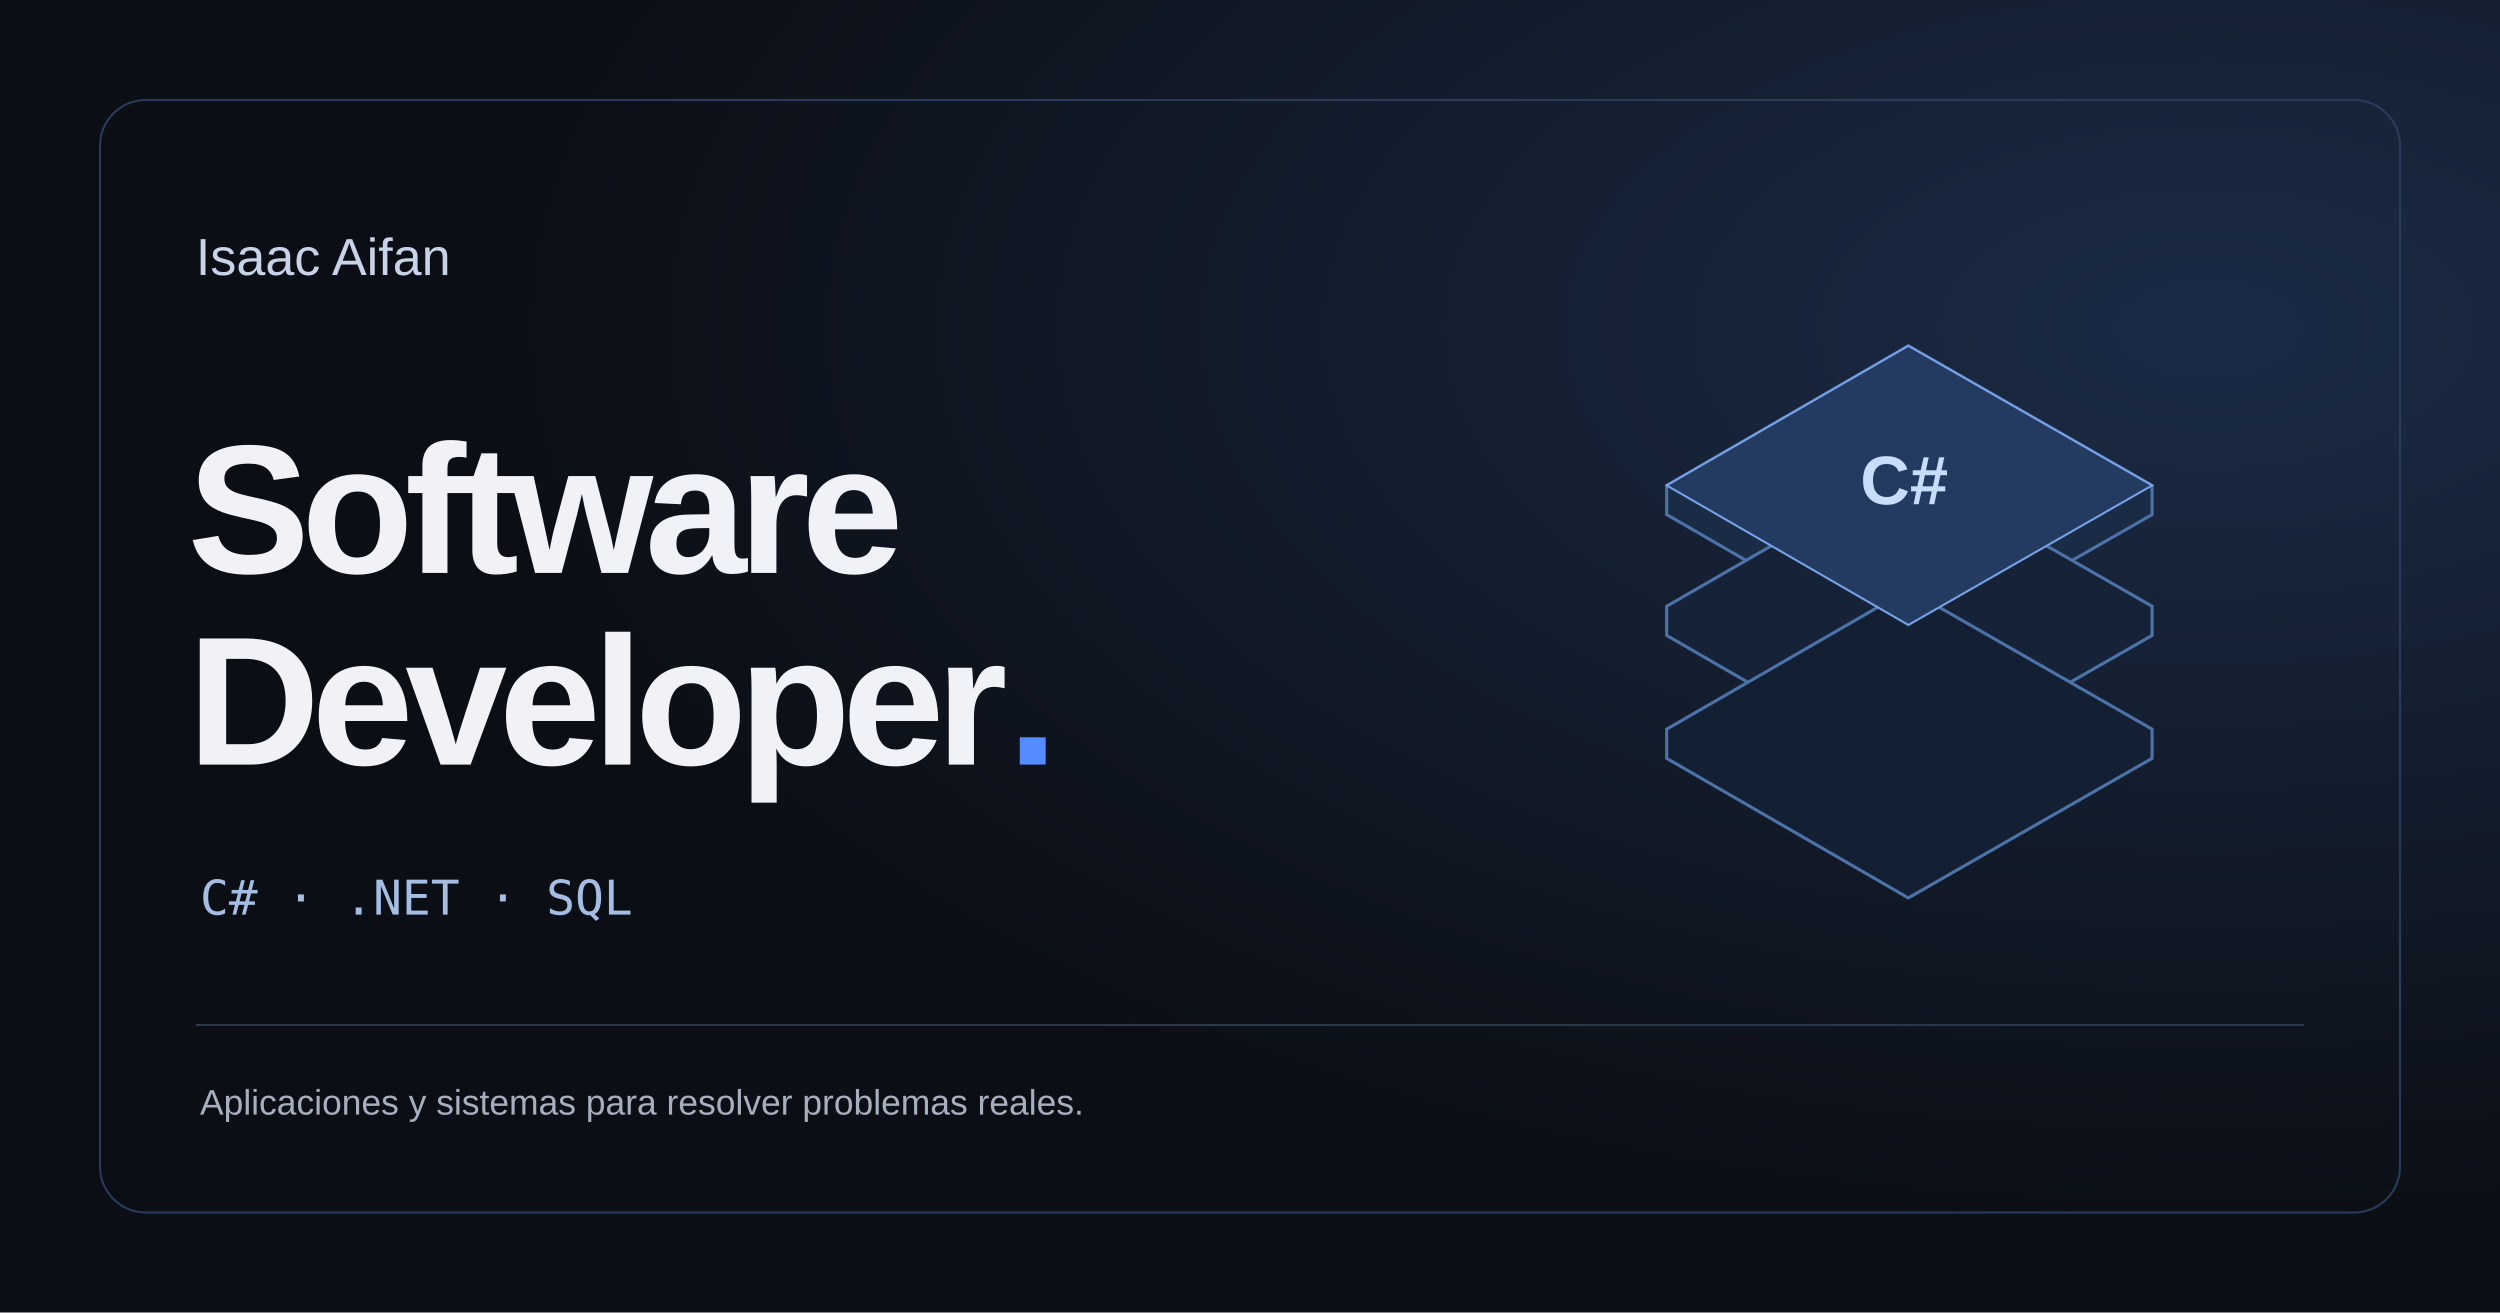
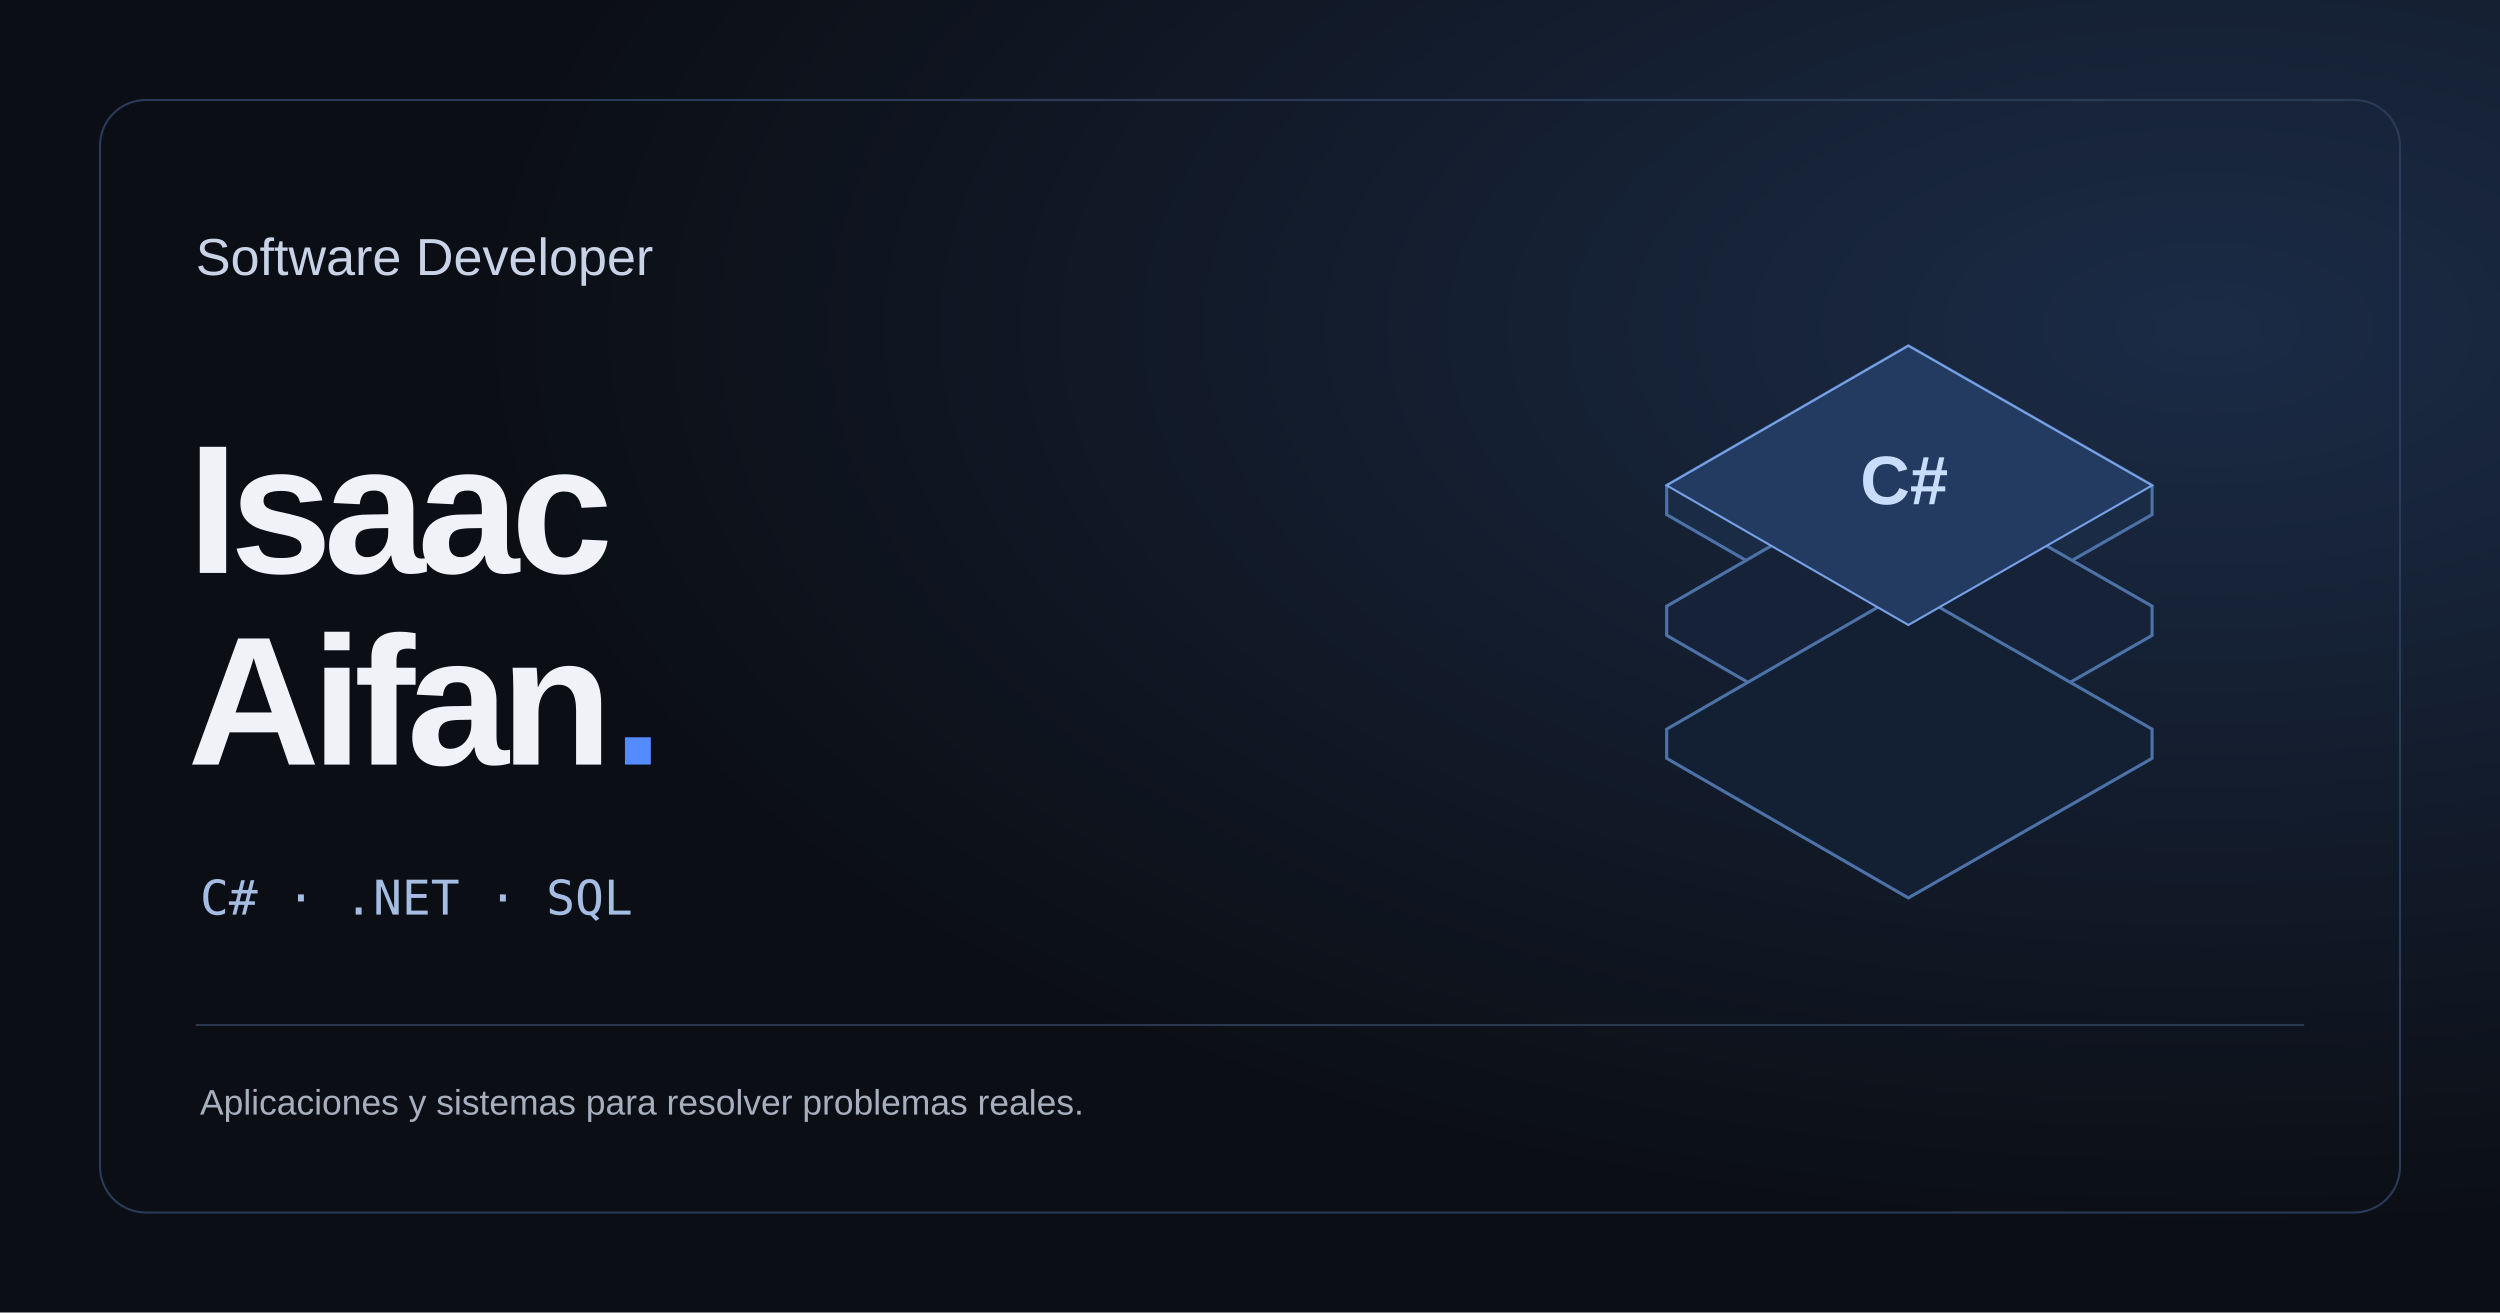
<svg xmlns="http://www.w3.org/2000/svg" width="1200" height="630" viewBox="0 0 1200 630" fill="none">
  <defs>
    <radialGradient id="bg" cx=".88" cy=".25" r=".7">
      <stop stop-color="#1b2b46" />
      <stop offset="1" stop-color="#0b0e14" />
    </radialGradient>
  </defs>
  <rect width="1200" height="630" fill="url(#bg)" />
  <rect x="48" y="48" width="1104" height="534" rx="22" stroke="#293b58" />
-   <text x="94" y="132" fill="#c8d3e8" font-family="Segoe UI,Arial,sans-serif" font-size="25">Isaac Aifan</text>
-   <text x="90" y="275" fill="#f0f2f7" font-family="Segoe UI,Arial,sans-serif" font-size="88" font-weight="600" letter-spacing="-4">Software</text>
-   <text x="90" y="367" fill="#f0f2f7" font-family="Segoe UI,Arial,sans-serif" font-size="88" font-weight="600" letter-spacing="-4">Developer<tspan fill="#548bff">.</tspan>
+   <text x="94" y="132" fill="#c8d3e8" font-family="Segoe UI,Arial,sans-serif" font-size="25">Software Developer</text>
+   <text x="90" y="275" fill="#f0f2f7" font-family="Segoe UI,Arial,sans-serif" font-size="88" font-weight="600" letter-spacing="-4">Isaac</text>
+   <text x="90" y="367" fill="#f0f2f7" font-family="Segoe UI,Arial,sans-serif" font-size="88" font-weight="600" letter-spacing="-4">Aifan<tspan fill="#548bff">.</tspan>
  </text>
  <text x="96" y="439" fill="#a6bde3" font-family="Consolas,monospace" font-size="23">C# · .NET · SQL</text>
  <path d="M94 492h1012" stroke="#2a384e" />
  <text x="96" y="535" fill="#a7afbf" font-family="Segoe UI,Arial,sans-serif" font-size="17">Aplicaciones y sistemas para resolver problemas reales.</text>
  <g stroke="#4c72a7" stroke-width="1.5">
    <path d="m800 233 116-67 117 67v14l-117 67-116-67v-14Z" fill="#1a2b45" />
    <path d="m800 291 116-67 117 67v14l-117 67-116-67v-14Z" fill="#162238" />
    <path d="m800 350 116-67 117 67v14l-117 67-116-67v-14Z" fill="#132033" />
  </g>
  <path d="m800 233 116-67 117 67-117 67-116-67Z" fill="#243b61" stroke="#77a2e8" />
  <text x="914" y="242" text-anchor="middle" fill="#c8dcfc" font-family="Segoe UI,Arial,sans-serif" font-size="33" font-weight="600">C#</text>
</svg>
